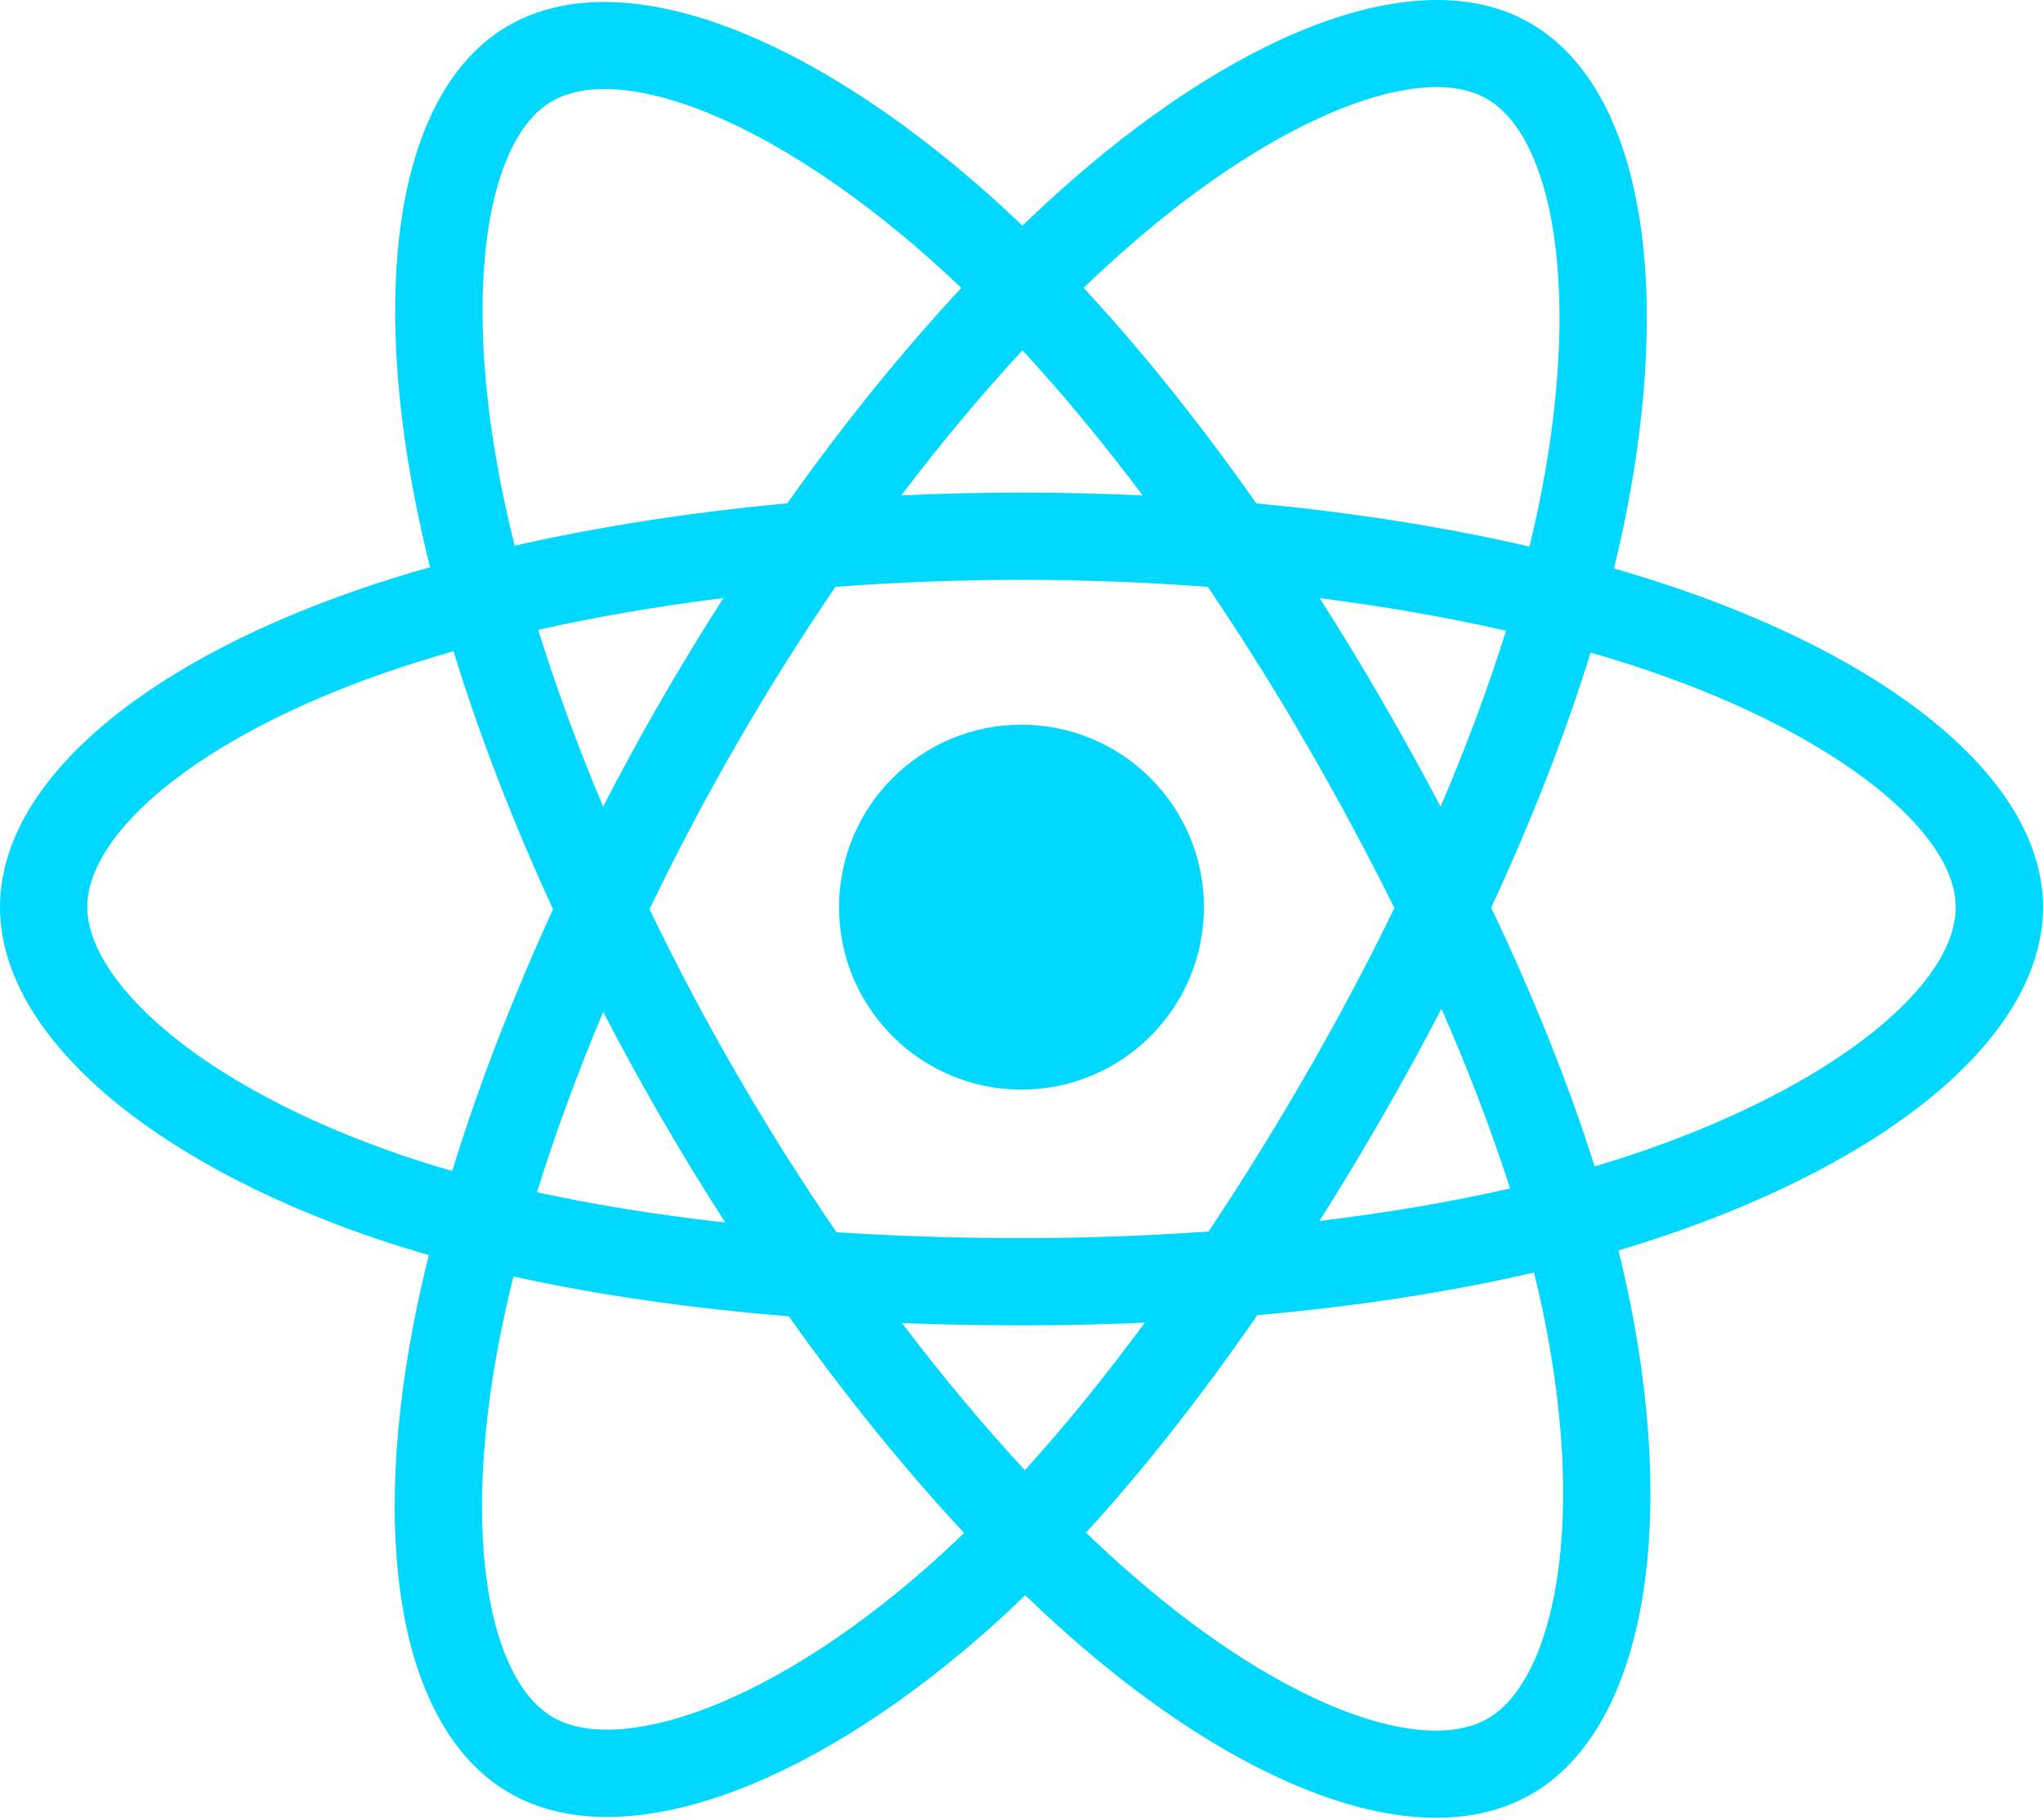
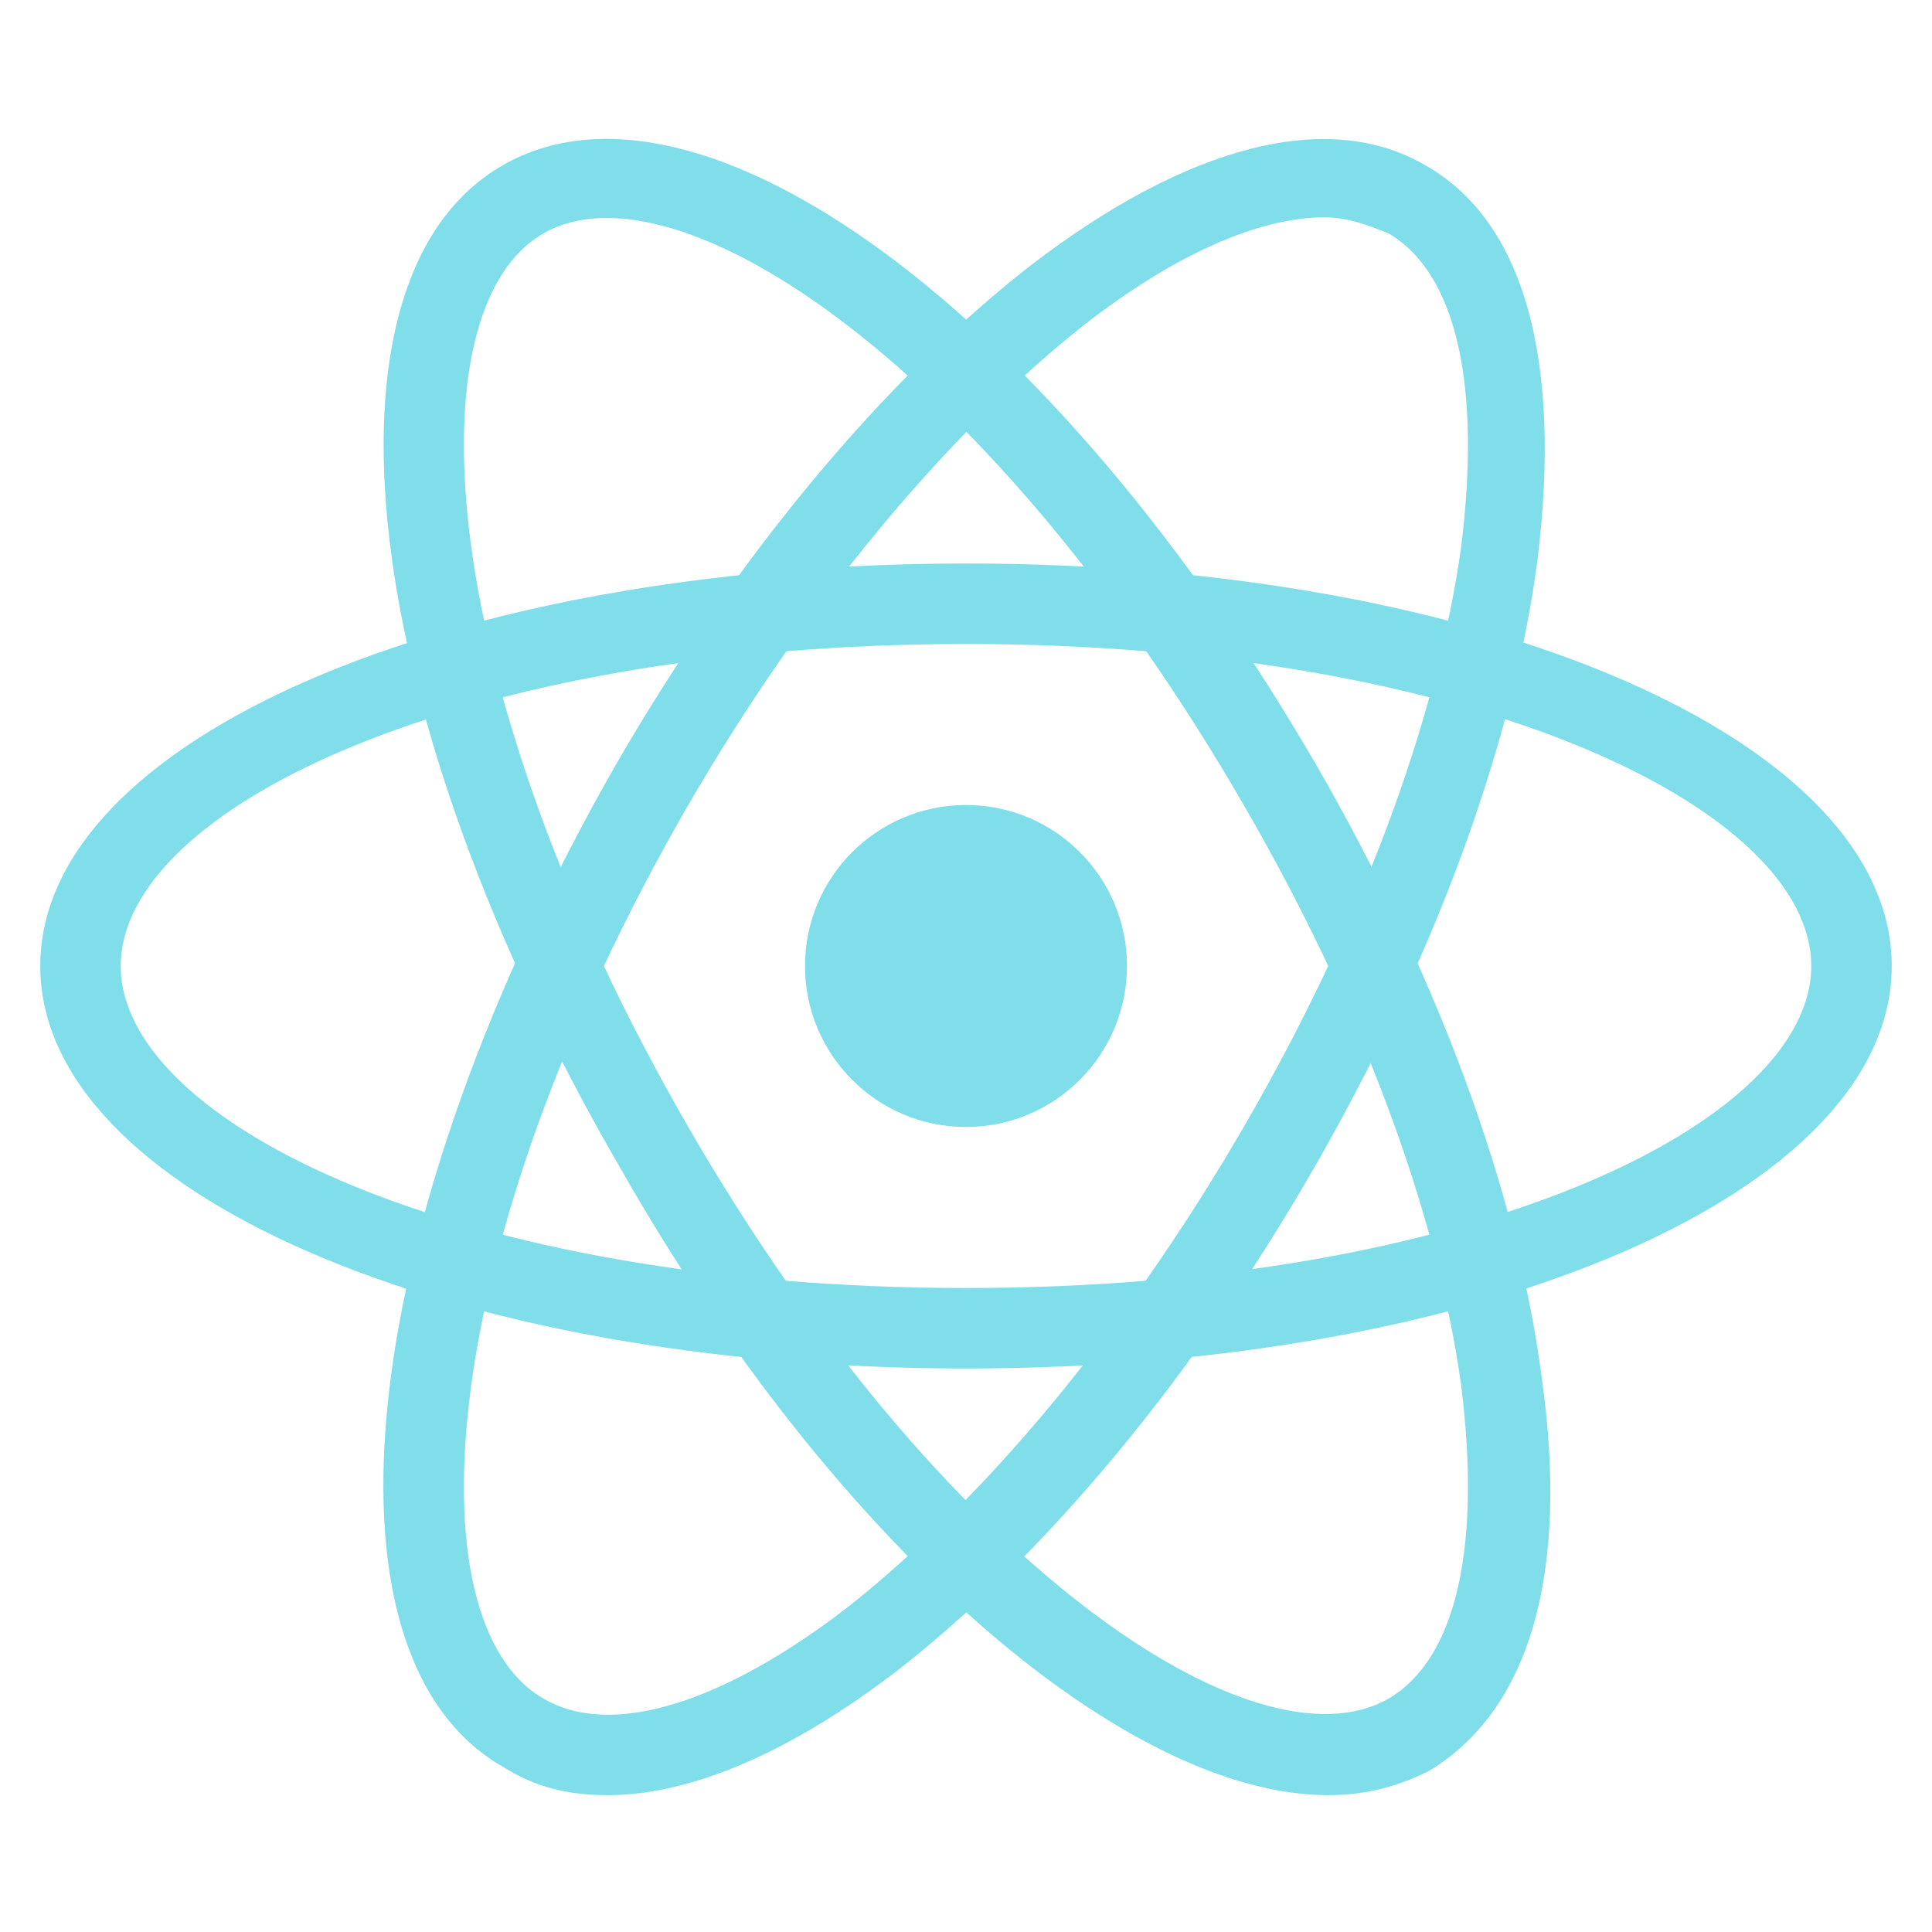
- <svg xmlns="http://www.w3.org/2000/svg" aria-hidden="true" role="img" class="iconify iconify--logos" width="35.93" height="32" preserveAspectRatio="xMidYMid meet" viewBox="0 0 256 228">
-   <path fill="#00D8FF" d="M210.483 73.824a171.49 171.49 0 0 0-8.24-2.597c.465-1.9.893-3.777 1.273-5.621c6.238-30.281 2.16-54.676-11.769-62.708c-13.355-7.7-35.196.329-57.254 19.526a171.23 171.23 0 0 0-6.375 5.848a155.866 155.866 0 0 0-4.241-3.917C100.759 3.829 77.587-4.822 63.673 3.233C50.33 10.957 46.379 33.89 51.995 62.588a170.974 170.974 0 0 0 1.892 8.48c-3.28.932-6.445 1.924-9.474 2.98C17.309 83.498 0 98.307 0 113.668c0 15.865 18.582 31.778 46.812 41.427a145.52 145.52 0 0 0 6.921 2.165a167.467 167.467 0 0 0-2.01 9.138c-5.354 28.2-1.173 50.591 12.134 58.266c13.744 7.926 36.812-.22 59.273-19.855a145.567 145.567 0 0 0 5.342-4.923a168.064 168.064 0 0 0 6.92 6.314c21.758 18.722 43.246 26.282 56.54 18.586c13.731-7.949 18.194-32.003 12.4-61.268a145.016 145.016 0 0 0-1.535-6.842c1.62-.48 3.21-.974 4.76-1.488c29.348-9.723 48.443-25.443 48.443-41.52c0-15.417-17.868-30.326-45.517-39.844Zm-6.365 70.984c-1.4.463-2.836.91-4.3 1.345c-3.24-10.257-7.612-21.163-12.963-32.432c5.106-11 9.31-21.767 12.459-31.957c2.619.758 5.16 1.557 7.61 2.4c23.69 8.156 38.14 20.213 38.14 29.504c0 9.896-15.606 22.743-40.946 31.14Zm-10.514 20.834c2.562 12.94 2.927 24.64 1.23 33.787c-1.524 8.219-4.59 13.698-8.382 15.893c-8.067 4.67-25.32-1.4-43.927-17.412a156.726 156.726 0 0 1-6.437-5.87c7.214-7.889 14.423-17.06 21.459-27.246c12.376-1.098 24.068-2.894 34.671-5.345a134.17 134.17 0 0 1 1.386 6.193ZM87.276 214.515c-7.882 2.783-14.16 2.863-17.955.675c-8.075-4.657-11.432-22.636-6.853-46.752a156.923 156.923 0 0 1 1.869-8.499c10.486 2.32 22.093 3.988 34.498 4.994c7.084 9.967 14.501 19.128 21.976 27.15a134.668 134.668 0 0 1-4.877 4.492c-9.933 8.682-19.886 14.842-28.658 17.94ZM50.35 144.747c-12.483-4.267-22.792-9.812-29.858-15.863c-6.35-5.437-9.555-10.836-9.555-15.216c0-9.322 13.897-21.212 37.076-29.293c2.813-.98 5.757-1.905 8.812-2.773c3.204 10.42 7.406 21.315 12.477 32.332c-5.137 11.18-9.399 22.249-12.634 32.792a134.718 134.718 0 0 1-6.318-1.979Zm12.378-84.26c-4.811-24.587-1.616-43.134 6.425-47.789c8.564-4.958 27.502 2.111 47.463 19.835a144.318 144.318 0 0 1 3.841 3.545c-7.438 7.987-14.787 17.08-21.808 26.988c-12.04 1.116-23.565 2.908-34.161 5.309a160.342 160.342 0 0 1-1.76-7.887Zm110.427 27.268a347.8 347.8 0 0 0-7.785-12.803c8.168 1.033 15.994 2.404 23.343 4.08c-2.206 7.072-4.956 14.465-8.193 22.045a381.151 381.151 0 0 0-7.365-13.322Zm-45.032-43.861c5.044 5.465 10.096 11.566 15.065 18.186a322.04 322.04 0 0 0-30.257-.006c4.974-6.559 10.069-12.652 15.192-18.18ZM82.802 87.83a323.167 323.167 0 0 0-7.227 13.238c-3.184-7.553-5.909-14.98-8.134-22.152c7.304-1.634 15.093-2.97 23.209-3.984a321.524 321.524 0 0 0-7.848 12.897Zm8.081 65.352c-8.385-.936-16.291-2.203-23.593-3.793c2.26-7.3 5.045-14.885 8.298-22.6a321.187 321.187 0 0 0 7.257 13.246c2.594 4.48 5.28 8.868 8.038 13.147Zm37.542 31.03c-5.184-5.592-10.354-11.779-15.403-18.433c4.902.192 9.899.29 14.978.29c5.218 0 10.376-.117 15.453-.343c-4.985 6.774-10.018 12.97-15.028 18.486Zm52.198-57.817c3.422 7.8 6.306 15.345 8.596 22.52c-7.422 1.694-15.436 3.058-23.88 4.071a382.417 382.417 0 0 0 7.859-13.026a347.403 347.403 0 0 0 7.425-13.565Zm-16.898 8.101a358.557 358.557 0 0 1-12.281 19.815a329.4 329.4 0 0 1-23.444.823c-7.967 0-15.716-.248-23.178-.732a310.202 310.202 0 0 1-12.513-19.846h.001a307.41 307.41 0 0 1-10.923-20.627a310.278 310.278 0 0 1 10.89-20.637l-.001.001a307.318 307.318 0 0 1 12.413-19.761c7.613-.576 15.42-.876 23.31-.876H128c7.926 0 15.743.303 23.354.883a329.357 329.357 0 0 1 12.335 19.695a358.489 358.489 0 0 1 11.036 20.54a329.472 329.472 0 0 1-11 20.722Zm22.56-122.124c8.572 4.944 11.906 24.881 6.52 51.026c-.344 1.668-.73 3.367-1.15 5.09c-10.622-2.452-22.155-4.275-34.23-5.408c-7.034-10.017-14.323-19.124-21.64-27.008a160.789 160.789 0 0 1 5.888-5.4c18.9-16.447 36.564-22.941 44.612-18.3ZM128 90.808c12.625 0 22.86 10.235 22.86 22.86s-10.235 22.86-22.86 22.86s-22.86-10.235-22.86-22.86s10.235-22.86 22.86-22.86Z" />
+ <svg xmlns="http://www.w3.org/2000/svg" viewBox="0 0 48 48" width="240px" height="240px">
+   <path fill="#80deea" d="M24,34C11.1,34,1,29.6,1,24c0-5.6,10.1-10,23-10c12.9,0,23,4.4,23,10C47,29.6,36.9,34,24,34z M24,16 c-12.6,0-21,4.1-21,8c0,3.9,8.4,8,21,8s21-4.1,21-8C45,20.1,36.6,16,24,16z" />
+   <path fill="#80deea" d="M15.1,44.6c-1,0-1.8-0.2-2.6-0.7C7.6,41.1,8.9,30.2,15.3,19l0,0c3-5.2,6.7-9.6,10.3-12.4c3.9-3,7.4-3.9,9.8-2.5 c2.5,1.4,3.4,4.9,2.8,9.8c-0.6,4.6-2.6,10-5.6,15.2c-3,5.2-6.7,9.6-10.3,12.4C19.7,43.5,17.2,44.6,15.1,44.6z M32.9,5.4 c-1.6,0-3.7,0.9-6,2.7c-3.4,2.7-6.9,6.9-9.8,11.9l0,0c-6.3,10.9-6.9,20.3-3.6,22.2c1.7,1,4.5,0.1,7.6-2.3c3.4-2.7,6.9-6.9,9.8-11.9 c2.9-5,4.8-10.1,5.4-14.4c0.5-4-0.1-6.8-1.8-7.8C34,5.6,33.5,5.4,32.9,5.4z" />
+   <path fill="#80deea" d="M33,44.6c-5,0-12.2-6.1-17.6-15.6C8.9,17.8,7.6,6.9,12.5,4.1l0,0C17.4,1.3,26.2,7.8,32.7,19 c3,5.2,5,10.6,5.6,15.2c0.7,4.9-0.3,8.3-2.8,9.8C34.7,44.4,33.9,44.6,33,44.6z M13.5,5.8c-3.3,1.9-2.7,11.3,3.6,22.2 c6.3,10.9,14.1,16.1,17.4,14.2c1.7-1,2.3-3.8,1.8-7.8c-0.6-4.3-2.5-9.4-5.4-14.4C24.6,9.1,16.8,3.9,13.5,5.8L13.5,5.8z" />
+   <circle cx="24" cy="24" r="4" fill="#80deea" />
</svg>
